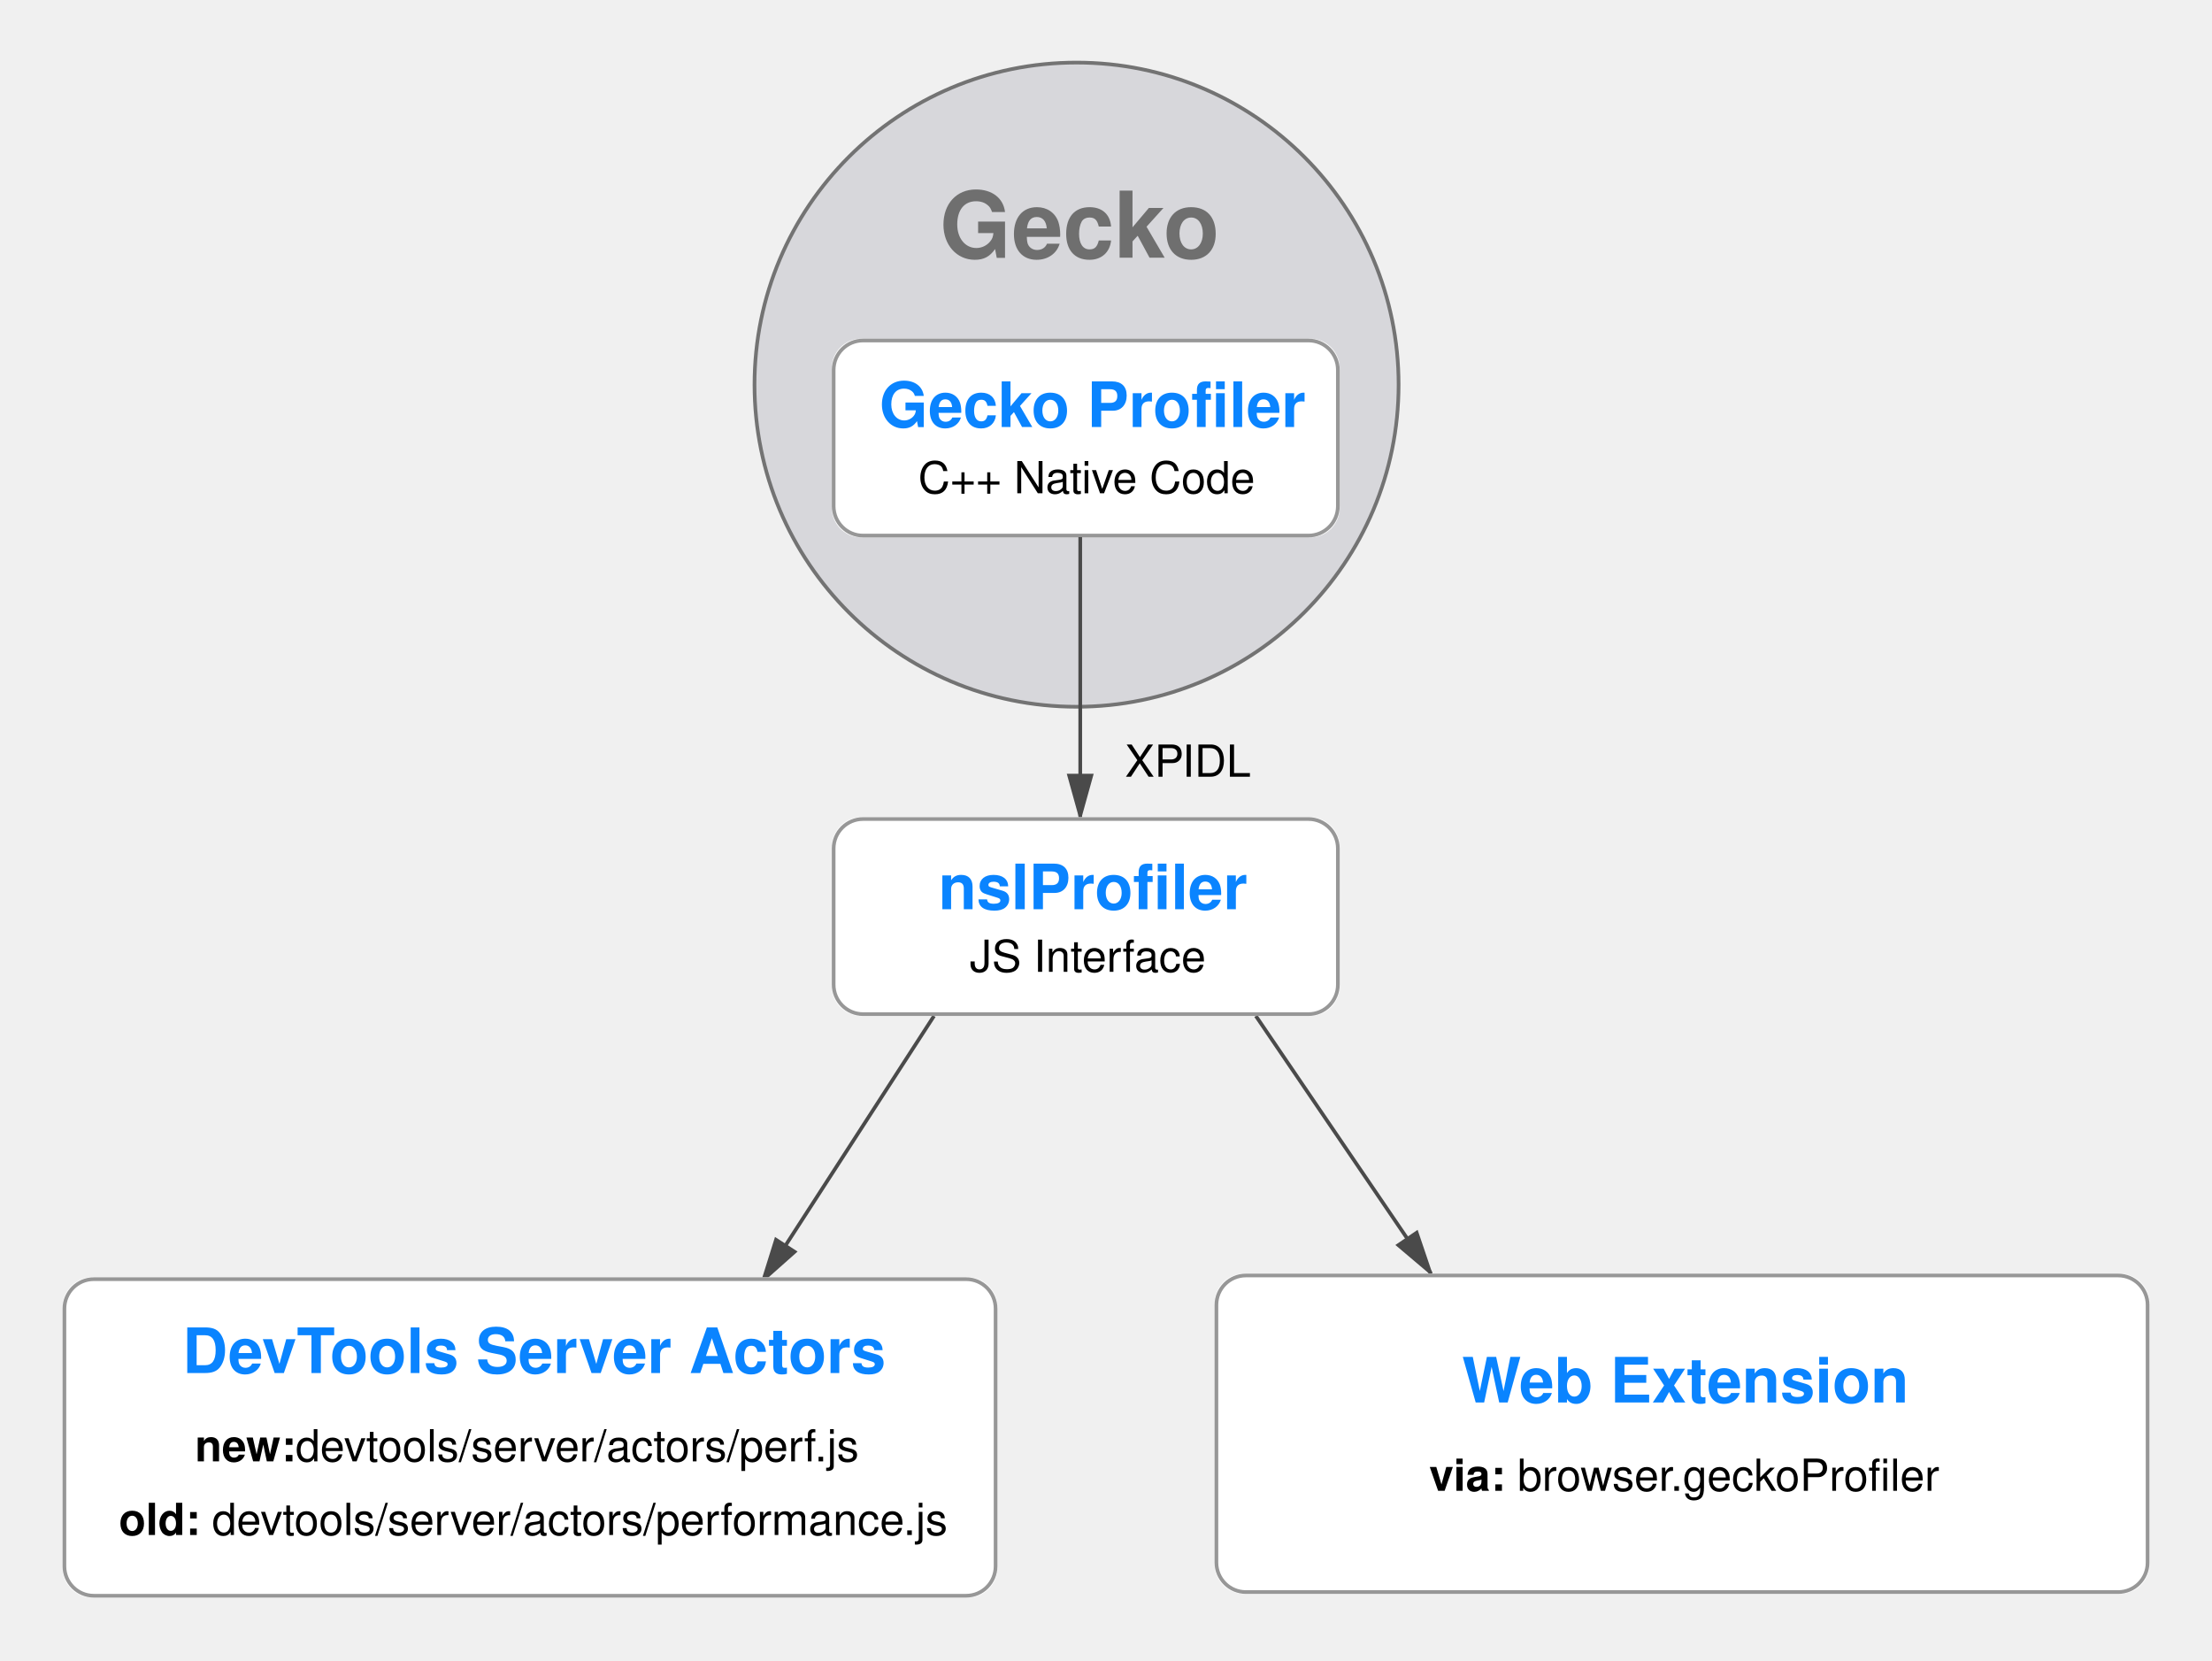
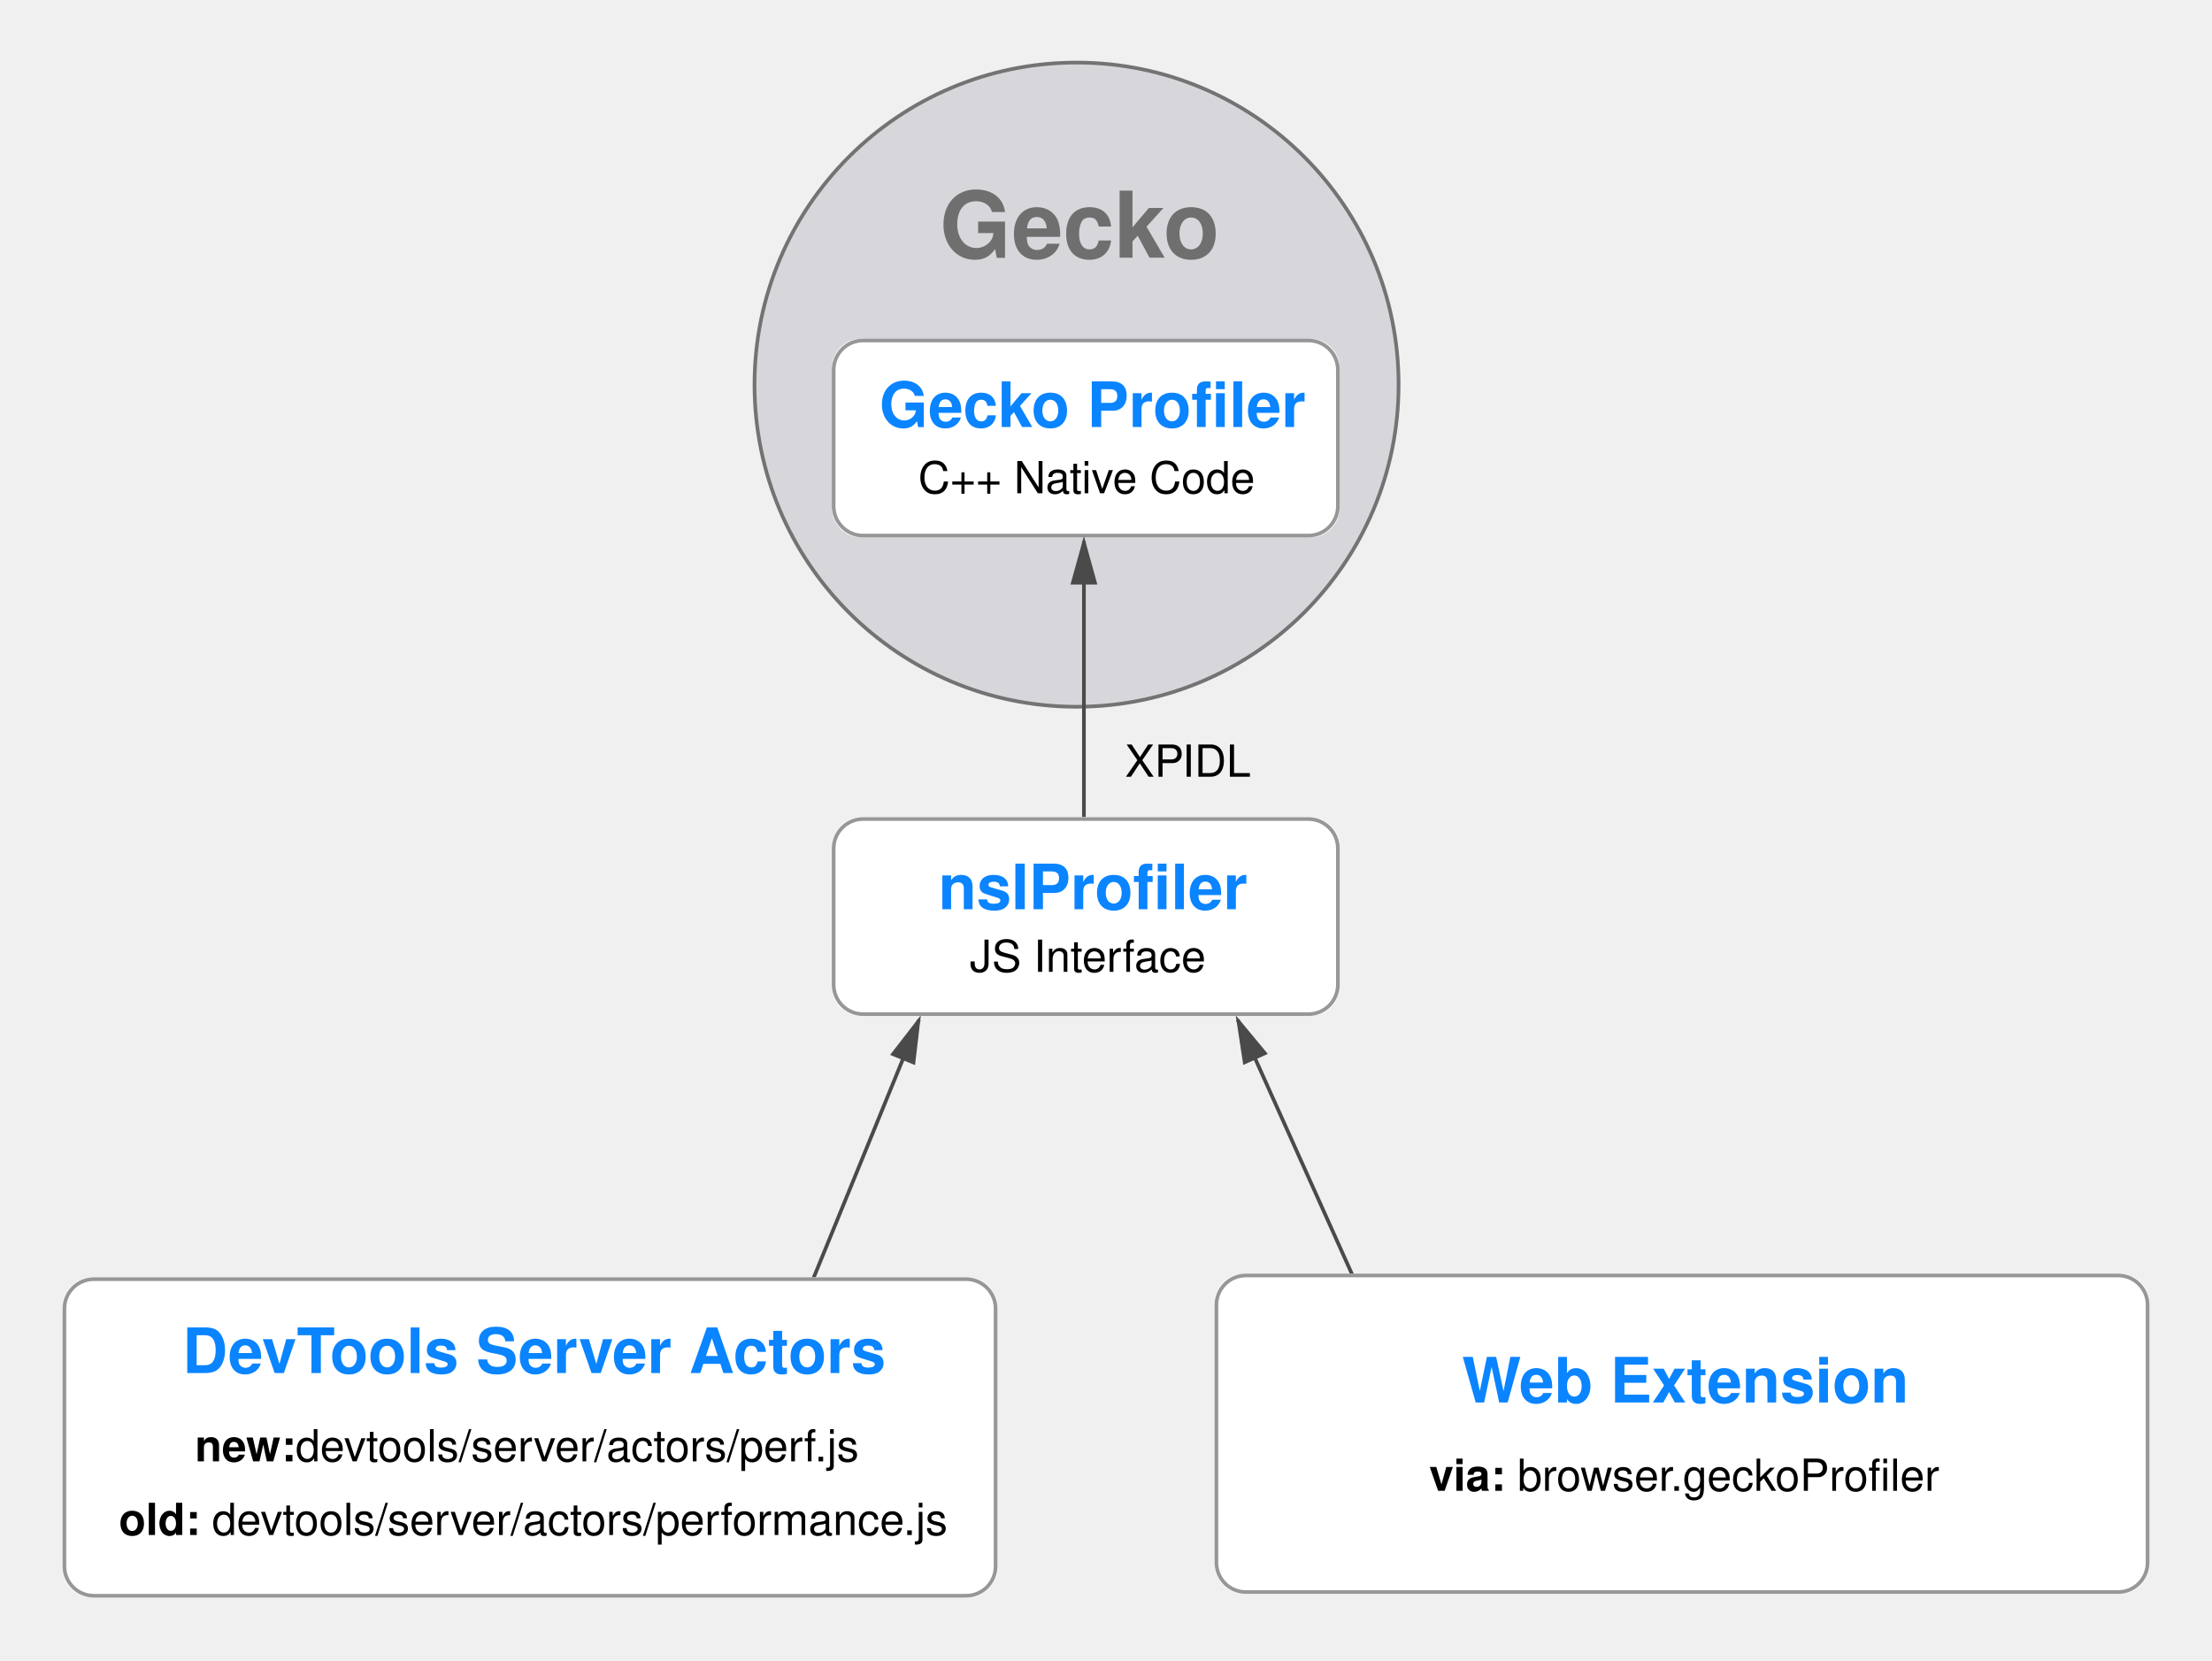
<svg xmlns="http://www.w3.org/2000/svg" xmlns:xlink="http://www.w3.org/1999/xlink" width="601px" height="451px" viewBox="0 0 601 451" version="1.1">
  <defs>
    <rect id="path-1" x="0" y="0" width="138" height="54" rx="8" />
    <rect id="path-2" x="0" y="0" width="254" height="87" rx="8" />
    <rect id="path-3" x="0" y="0" width="254" height="87" rx="8" />
    <rect id="path-4" x="0" y="0" width="138" height="54" rx="8" />
  </defs>
  <g id="Page-1" stroke="none" stroke-width="1" fill="none" fill-rule="evenodd">
    <g id="Gecko-Profiler">
      <g id="Gecko" transform="translate(205, 17)">
        <circle id="Oval-Copy-3" stroke="#737373" fill="#D7D7DB" cx="87.5" cy="87.5" r="87.5" />
        <text font-family="Helvetica-Bold, Helvetica" font-size="25" font-weight="bold" fill="#6F6F6F">
          <tspan x="50.286" y="53">Gecko</tspan>
        </text>
      </g>
      <g transform="translate(226, 92)">
        <g id="Rectangle">
          <use fill="#FFFFFF" fill-rule="evenodd" xlink:href="#path-1" />
          <rect stroke="#979797" stroke-width="1" x="0.5" y="0.5" width="137" height="53" rx="8" />
        </g>
        <text font-family="Helvetica-Bold, Helvetica" font-size="17" font-weight="bold" fill="#0A84FF">
          <tspan x="12.895" y="24">Gecko Profiler</tspan>
        </text>
        <text id="C++-Native-Code" font-family="Helvetica" font-size="12" font-weight="normal" fill="#000000">
          <tspan x="23.475" y="42">C++ Native Code</tspan>
        </text>
      </g>
-       <path d="M293.5,146.417 L293.5,221.5" id="Line-Copy-6" stroke="#4A4A4A" fill="#4A4A4A" stroke-linecap="square" />
-       <path id="Line-Copy-6-decoration-1" d="M293.5,221.5 L296.5,210.7 L290.5,210.7 L293.5,221.5 Z" stroke="#4A4A4A" fill="#4A4A4A" stroke-linecap="square" />
-       <path d="M253.5,276.417 L207.5,347.5" id="Line-Copy-7" stroke="#4A4A4A" fill="#4A4A4A" stroke-linecap="square" />
-       <path id="Line-Copy-7-decoration-1" d="M207.5,347.5 L215.886,340.063 L210.849,336.803 L207.5,347.5 Z" stroke="#4A4A4A" fill="#4A4A4A" stroke-linecap="square" />
-       <path d="M341.5,276.417 L388.5,345.5" id="Line-Copy-8" stroke="#4A4A4A" fill="#4A4A4A" stroke-linecap="square" />
-       <path id="Line-Copy-8-decoration-1" d="M388.5,345.5 L384.905,334.883 L379.945,338.258 L388.5,345.5 Z" stroke="#4A4A4A" fill="#4A4A4A" stroke-linecap="square" />
+       <path d="M294.5,221.5 L294.5,147.5" id="Line-Copy-6" stroke="#4A4A4A" fill="#4A4A4A" stroke-linecap="square" />
+       <path id="Line-Copy-6-decoration-1" d="M294.5,147.5 L291.5,158.3 L297.5,158.3 L294.5,147.5 Z" stroke="#4A4A4A" fill="#4A4A4A" stroke-linecap="square" />
+       <path d="M220.5,348.5 L249.5,277.5" id="Line-Copy-7" stroke="#4A4A4A" fill="#4A4A4A" stroke-linecap="square" />
+       <path id="Line-Copy-7-decoration-1" d="M249.5,277.5 L242.639,286.364 L248.194,288.633 L249.5,277.5 Z" stroke="#4A4A4A" fill="#4A4A4A" stroke-linecap="square" />
+       <path d="M367.5,346.5 L336.5,277.5" id="Line-Copy-7" stroke="#4A4A4A" fill="#4A4A4A" stroke-linecap="square" />
+       <path id="Line-Copy-7-decoration-1" d="M336.5,277.5 L338.189,288.581 L343.663,286.122 L336.5,277.5 Z" stroke="#4A4A4A" fill="#4A4A4A" stroke-linecap="square" />
      <g id="Group-2" transform="translate(17, 347)">
        <g id="Rectangle-Copy">
          <use fill="#FFFFFF" fill-rule="evenodd" xlink:href="#path-2" />
          <rect stroke="#979797" stroke-width="1" x="0.5" y="0.5" width="253" height="86" rx="8" />
        </g>
        <text id="new:-devtools/server" font-family="Helvetica-Bold, Helvetica" font-size="12" font-weight="bold" line-spacing="20" fill="#000000">
          <tspan x="35.97" y="50">new:</tspan>
          <tspan x="63.304" y="50" font-family="Helvetica" font-weight="normal"> devtools/server/actors/perf.js</tspan>
          <tspan x="15.298" y="70">old: </tspan>
          <tspan x="40.622" y="70" font-family="Helvetica" font-weight="normal">devtools/server/actors/performance.js</tspan>
        </text>
        <text id="DevTools-Server-Acto" font-family="Helvetica-Bold, Helvetica" font-size="17" font-weight="bold" fill="#0A84FF">
          <tspan x="32.566" y="26">DevTools Server Actors</tspan>
        </text>
      </g>
      <g id="Group" transform="translate(330, 346)">
        <g id="Rectangle-Copy-2">
          <use fill="#FFFFFF" fill-rule="evenodd" xlink:href="#path-3" />
          <rect stroke="#979797" stroke-width="1" x="0.5" y="0.5" width="253" height="86" rx="8" />
        </g>
        <text id="via:-browser.geckoPr" font-family="Helvetica-Bold, Helvetica" font-size="12" font-weight="bold" line-spacing="20" fill="#000000">
          <tspan x="58.3" y="59">via: </tspan>
          <tspan x="82.312" y="59" font-family="Helvetica" font-weight="normal">browser.geckoProfiler</tspan>
        </text>
        <text id="Web-Extension" font-family="Helvetica-Bold, Helvetica" font-size="17" font-weight="bold" fill="#0A84FF">
          <tspan x="67.226" y="35">Web Extension</tspan>
        </text>
      </g>
      <text id="XPIDL" font-family="Helvetica" font-size="12" font-weight="normal" fill="#000000">
        <tspan x="305.659" y="211">XPIDL</tspan>
      </text>
      <g id="Group-3" transform="translate(226, 222)">
        <g id="Rectangle">
          <use fill="#FFFFFF" fill-rule="evenodd" xlink:href="#path-4" />
          <rect stroke="#979797" stroke-width="1" x="0.5" y="0.5" width="137" height="53" rx="8" />
        </g>
        <text id="nsIProfiler" font-family="Helvetica-Bold, Helvetica" font-size="17" font-weight="bold" fill="#0A84FF">
          <tspan x="28.961" y="25">nsIProfiler</tspan>
        </text>
        <text id="JS-Interface" font-family="Helvetica" font-size="12" font-weight="normal" fill="#000000">
          <tspan x="37.484" y="42">JS Interface</tspan>
        </text>
      </g>
    </g>
  </g>
</svg>
